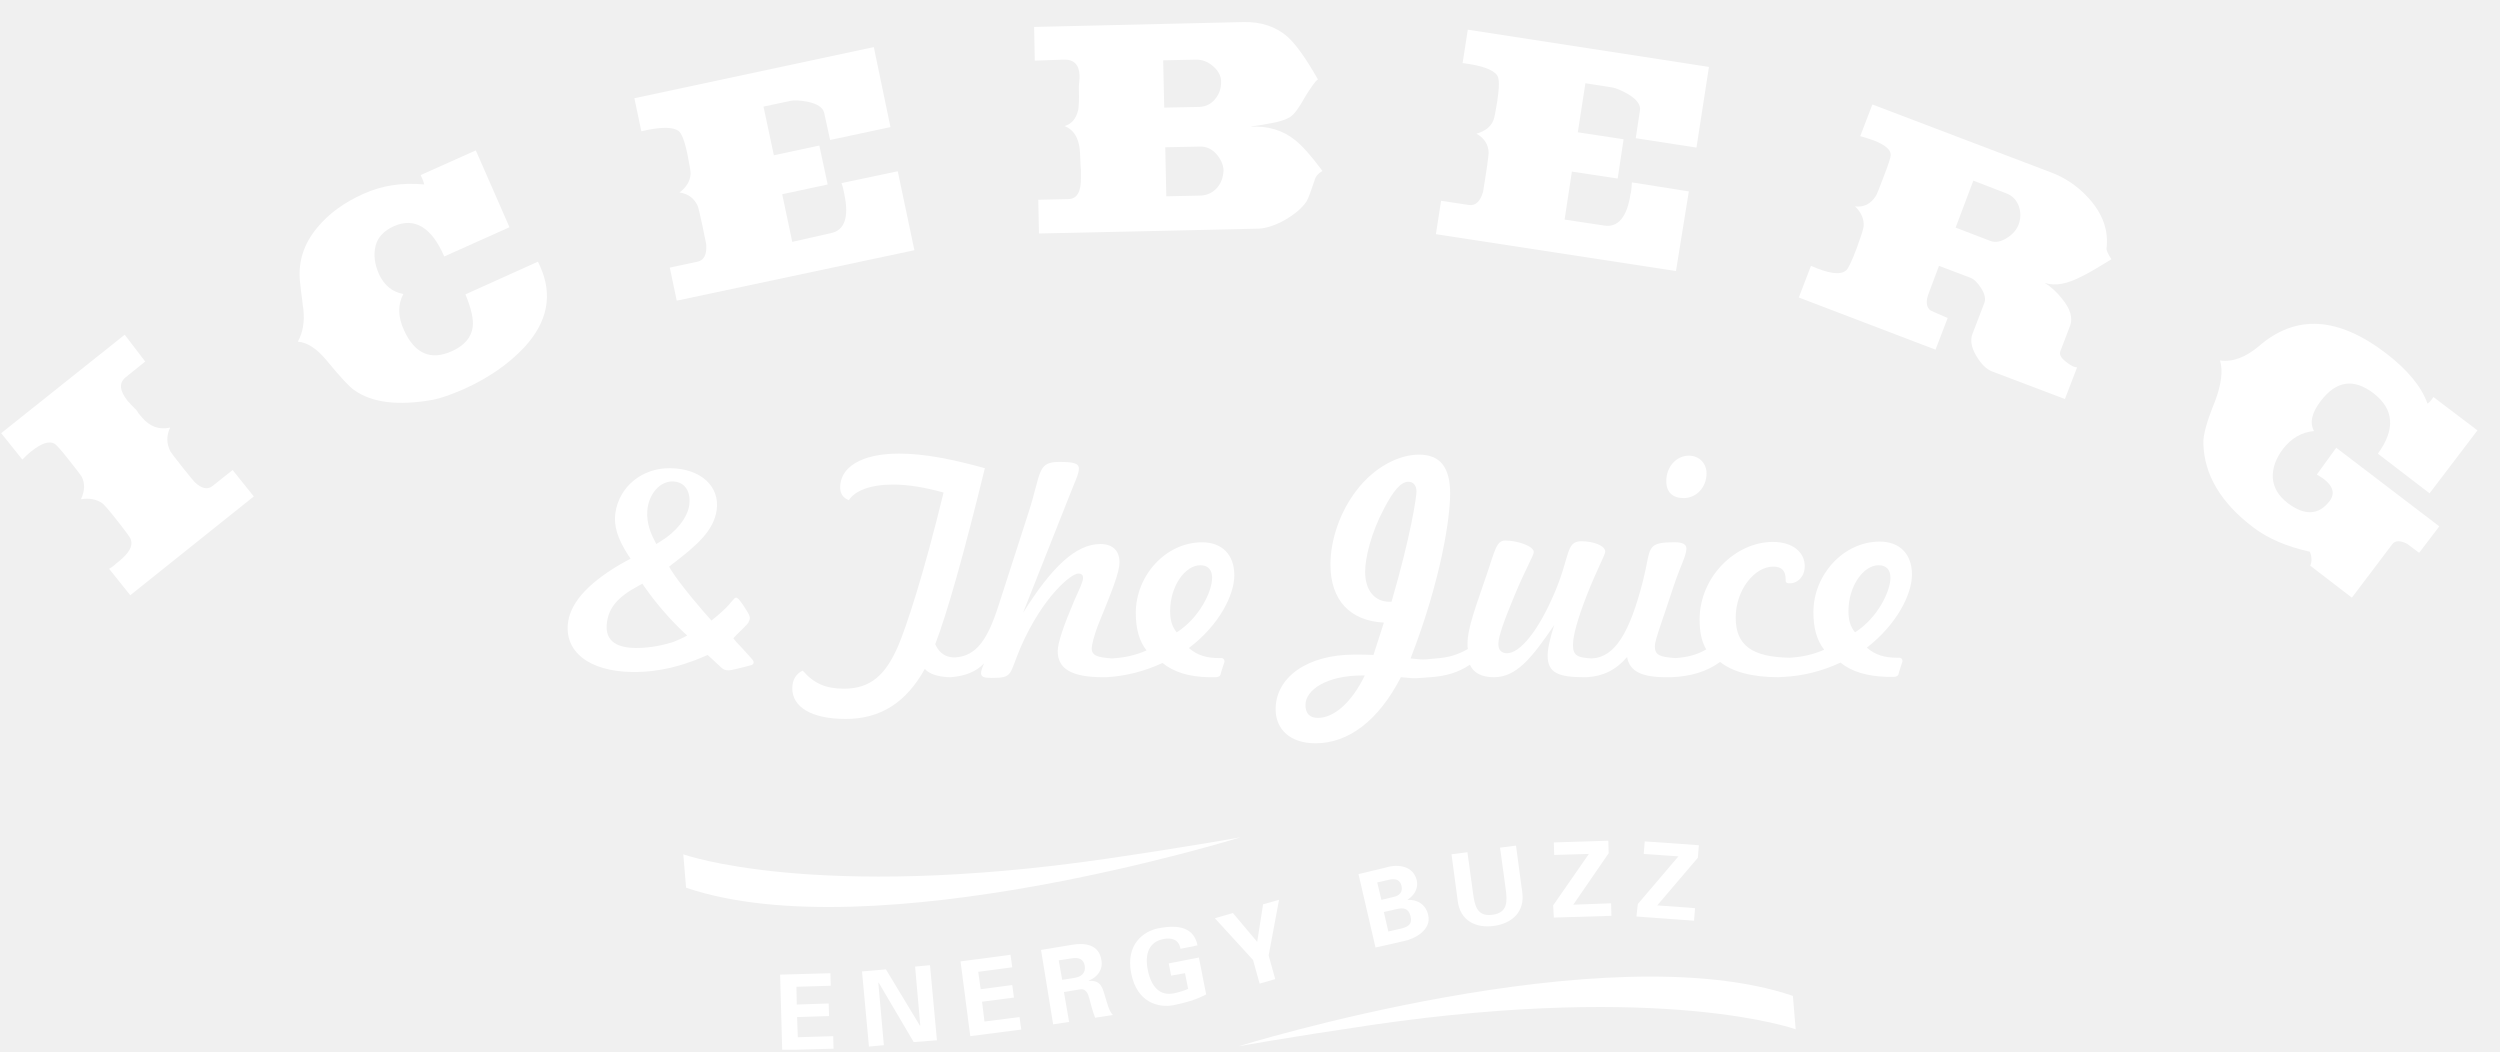
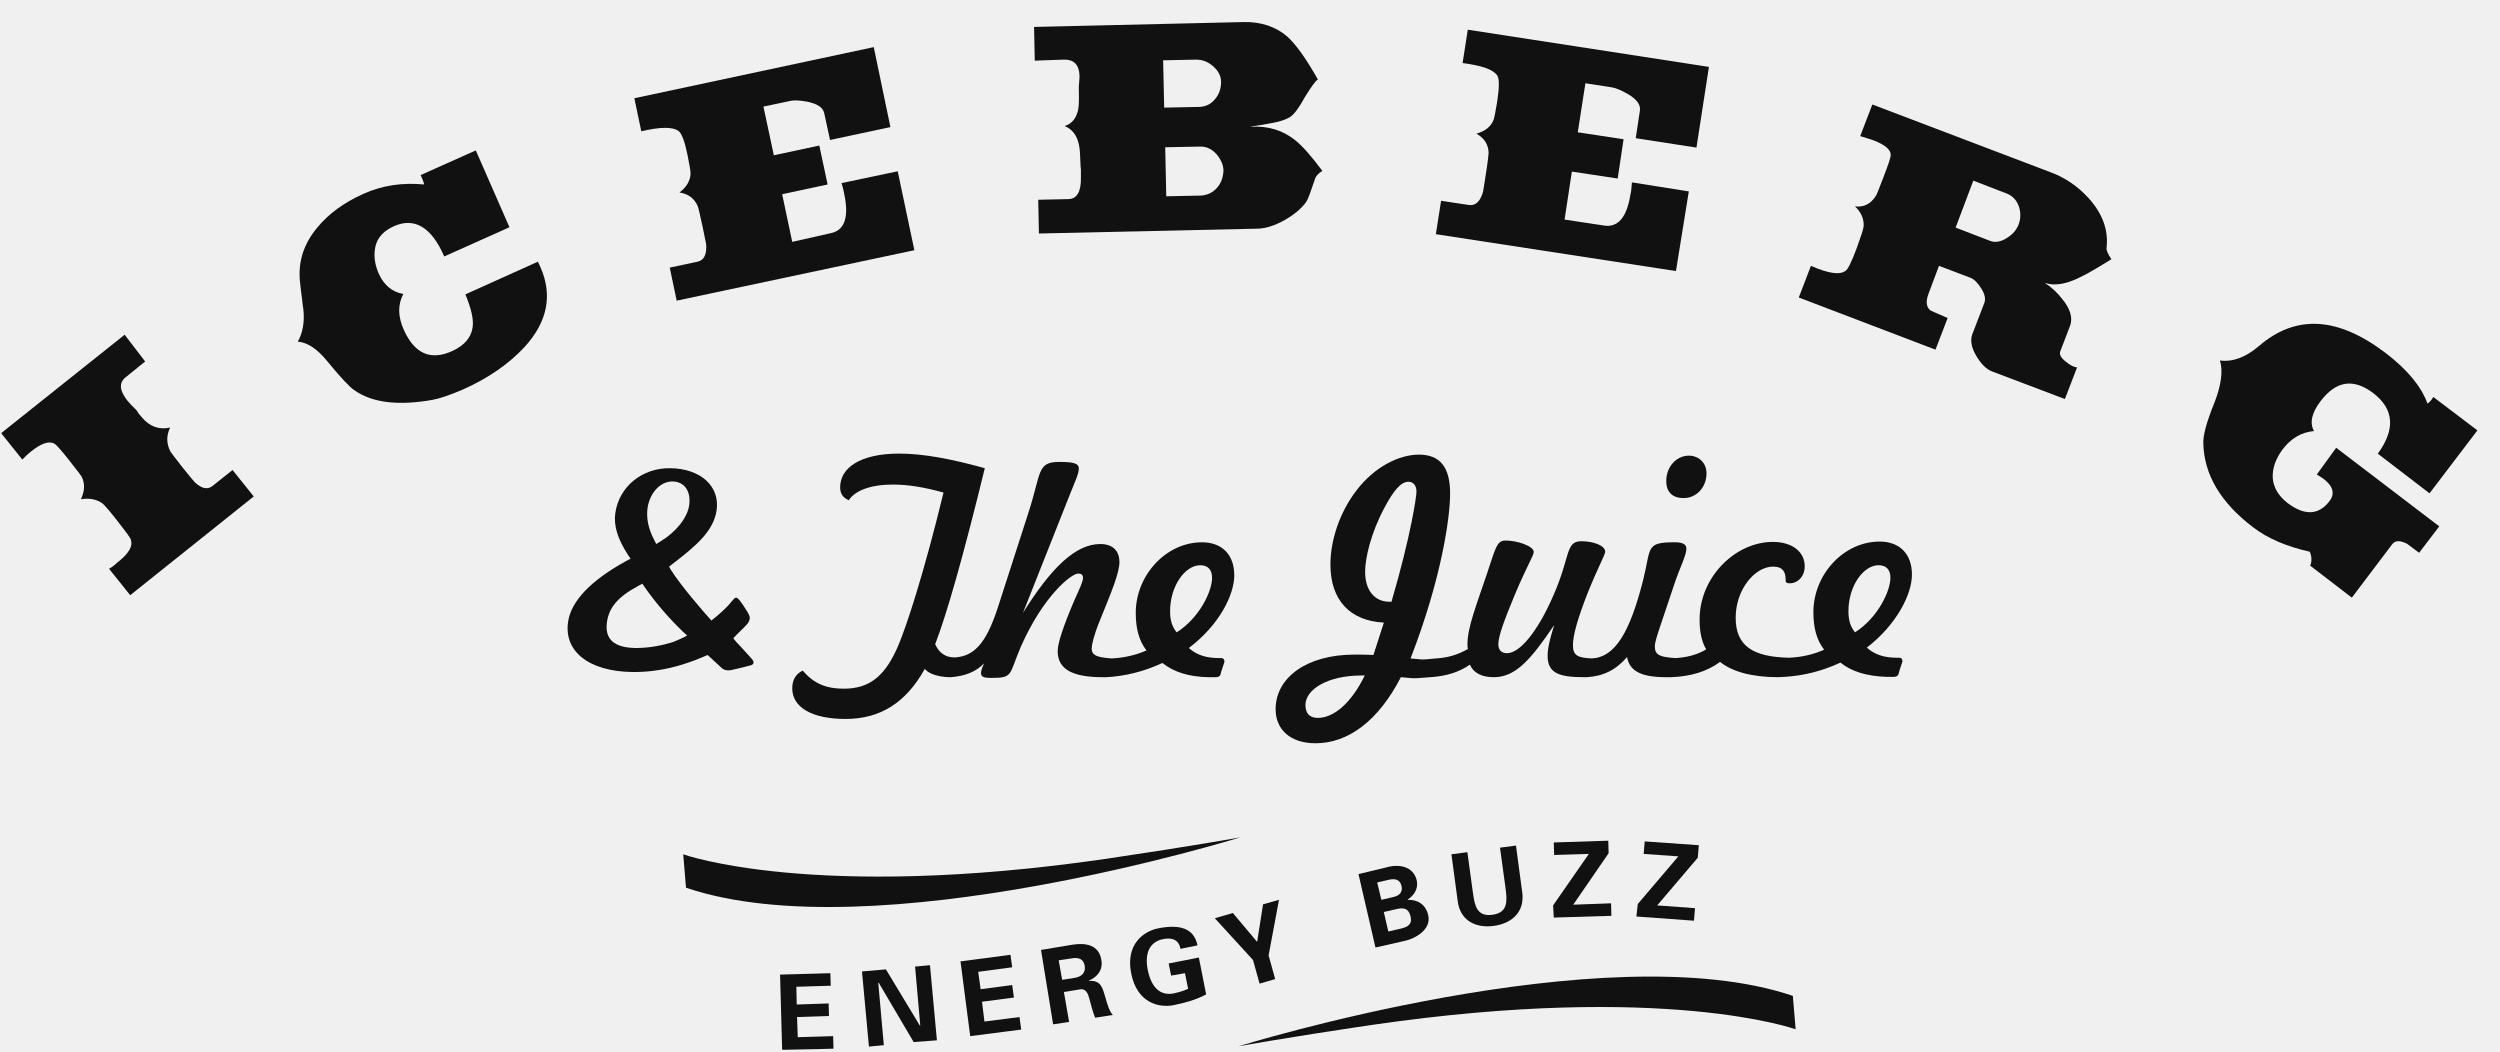
<svg xmlns="http://www.w3.org/2000/svg" width="107" height="45" viewBox="0 0 107 45" fill="none">
-   <g clip-path="url(#clip0_2400_1462)">
-     <path d="M9.094 20.802C8.887 20.965 8.634 20.921 8.337 20.638C8.293 20.593 8.129 20.4 7.832 20.027C7.491 19.596 7.312 19.358 7.298 19.328C7.119 18.985 7.119 18.643 7.283 18.301C6.808 18.405 6.407 18.256 6.08 17.869L5.917 17.676C5.887 17.631 5.872 17.586 5.842 17.557C5.827 17.527 5.798 17.512 5.783 17.497C5.724 17.438 5.664 17.378 5.605 17.318C5.56 17.259 5.516 17.214 5.471 17.17C5.115 16.723 5.085 16.396 5.367 16.157L6.214 15.473L5.337 14.326L0.051 18.539L0.957 19.67C1.016 19.611 1.09 19.536 1.15 19.477C1.224 19.417 1.283 19.358 1.343 19.313C1.773 18.971 2.1 18.866 2.323 18.985C2.412 19.03 2.62 19.268 2.961 19.7C3.303 20.132 3.481 20.37 3.496 20.4C3.645 20.697 3.63 21.01 3.466 21.367C3.823 21.308 4.135 21.367 4.387 21.546C4.476 21.62 4.684 21.858 5.011 22.275C5.382 22.751 5.59 23.019 5.605 23.109C5.694 23.377 5.516 23.674 5.1 24.017C5.04 24.061 4.966 24.121 4.907 24.18C4.833 24.24 4.758 24.299 4.669 24.344L5.575 25.475L10.862 21.248L9.956 20.117L9.094 20.802Z" fill="white" />
-     <path d="M23.023 11.2L19.92 12.599C20.172 13.209 20.276 13.671 20.232 13.998C20.172 14.445 19.875 14.787 19.355 15.025C18.435 15.442 17.752 15.144 17.291 14.132C17.024 13.552 17.024 13.031 17.262 12.584C16.786 12.495 16.445 12.212 16.222 11.736C16.029 11.304 15.984 10.902 16.073 10.53C16.163 10.158 16.43 9.875 16.86 9.681C17.737 9.294 18.464 9.711 19.014 10.976L21.806 9.726L20.365 6.437L18.004 7.493C18.108 7.717 18.152 7.851 18.152 7.895C17.202 7.806 16.341 7.94 15.554 8.297C14.722 8.669 14.069 9.146 13.579 9.741C12.999 10.441 12.762 11.185 12.836 12.018C12.866 12.316 12.896 12.569 12.925 12.763C12.94 12.971 12.97 13.12 12.985 13.239C13.044 13.79 12.955 14.251 12.747 14.623C13.148 14.653 13.564 14.921 13.98 15.427C14.574 16.156 14.975 16.573 15.153 16.692C15.925 17.243 17.054 17.377 18.539 17.109C18.851 17.049 19.281 16.901 19.831 16.663C20.9 16.186 21.776 15.576 22.444 14.861C23.439 13.775 23.662 12.629 23.127 11.423L23.023 11.2Z" fill="white" />
-     <path d="M29.038 5.604C29.172 5.693 29.306 6.035 29.424 6.616C29.514 7.048 29.558 7.33 29.558 7.435C29.543 7.747 29.38 8.015 29.083 8.238C29.469 8.298 29.721 8.491 29.87 8.834C29.885 8.864 29.959 9.161 30.078 9.727L30.226 10.456C30.256 10.888 30.137 11.141 29.855 11.2L28.667 11.454L28.964 12.868L39.136 10.709L38.424 7.33L36.018 7.837C36.062 7.97 36.092 8.075 36.107 8.164C36.122 8.238 36.137 8.298 36.137 8.313C36.345 9.295 36.151 9.861 35.557 9.98L33.909 10.352L33.478 8.313L35.424 7.896L35.067 6.229L33.122 6.646L32.677 4.562L33.805 4.324C33.983 4.279 34.236 4.294 34.562 4.353C34.978 4.443 35.216 4.592 35.275 4.83L35.528 5.991L38.112 5.44L37.399 2.016L27.152 4.205L27.449 5.619C28.266 5.425 28.801 5.425 29.038 5.604Z" fill="white" />
-     <path d="M45.522 2.552C45.968 2.537 46.19 2.775 46.205 3.237C46.205 3.311 46.205 3.4 46.19 3.519C46.175 3.638 46.175 3.743 46.175 3.802C46.19 4.264 46.175 4.561 46.146 4.71C46.057 5.082 45.864 5.306 45.567 5.395C45.893 5.529 46.086 5.782 46.175 6.169C46.22 6.333 46.235 6.645 46.25 7.107L46.264 7.27V7.583C46.279 8.193 46.101 8.506 45.745 8.521L44.438 8.55L44.468 9.994L53.868 9.786C54.194 9.771 54.566 9.652 54.996 9.414C55.427 9.161 55.724 8.908 55.917 8.625C56.006 8.476 56.11 8.178 56.259 7.732C56.303 7.553 56.422 7.419 56.6 7.315C56.125 6.675 55.739 6.243 55.442 6.005C54.907 5.573 54.269 5.38 53.526 5.425C53.556 5.41 53.63 5.395 53.779 5.38C53.927 5.365 54.135 5.32 54.388 5.276C54.744 5.216 55.026 5.127 55.219 5.008C55.397 4.889 55.605 4.606 55.858 4.144C56.125 3.713 56.303 3.46 56.407 3.4C55.902 2.507 55.457 1.882 55.086 1.555C54.595 1.138 53.972 0.929 53.229 0.944L44.26 1.153L44.289 2.596L45.522 2.552ZM52.071 8.059C51.878 8.268 51.625 8.372 51.328 8.372L49.918 8.402L49.873 6.303L51.388 6.273C51.64 6.273 51.863 6.377 52.056 6.586C52.249 6.809 52.353 7.032 52.368 7.285C52.353 7.598 52.264 7.851 52.071 8.059ZM51.195 2.552C51.462 2.552 51.7 2.641 51.922 2.835C52.145 3.028 52.264 3.251 52.264 3.504C52.264 3.772 52.19 4.025 52.011 4.234C51.833 4.457 51.611 4.561 51.343 4.576L49.829 4.606L49.784 2.582L51.195 2.552Z" fill="white" />
-     <path d="M72.282 8.193L69.846 7.806C69.832 7.939 69.832 8.059 69.817 8.148C69.802 8.222 69.802 8.282 69.787 8.297C69.638 9.294 69.252 9.755 68.644 9.651L66.965 9.398L67.277 7.344L69.237 7.642L69.49 5.96L67.53 5.662L67.856 3.563L69 3.742C69.178 3.772 69.416 3.876 69.698 4.04C70.069 4.263 70.233 4.501 70.188 4.739L70.01 5.915L72.609 6.317L73.143 2.864L62.822 1.271L62.599 2.7C63.431 2.804 63.921 2.983 64.085 3.236C64.174 3.37 64.174 3.727 64.085 4.322C64.01 4.754 63.966 5.037 63.921 5.141C63.802 5.439 63.55 5.617 63.194 5.722C63.535 5.915 63.713 6.198 63.713 6.555C63.713 6.585 63.684 6.898 63.594 7.463L63.476 8.207C63.357 8.624 63.149 8.818 62.867 8.773L61.679 8.594L61.456 10.023L71.732 11.601L72.282 8.193Z" fill="white" />
-     <path d="M89.389 8.476C88.929 7.97 88.379 7.597 87.77 7.374L80.138 4.472L79.618 5.826C79.722 5.856 79.826 5.886 79.915 5.915C80.004 5.945 80.093 5.975 80.182 6.005C80.687 6.198 80.924 6.407 80.924 6.63C80.924 6.734 80.821 7.047 80.613 7.583C80.42 8.089 80.316 8.357 80.286 8.386C80.063 8.744 79.751 8.878 79.395 8.833C79.662 9.086 79.781 9.369 79.766 9.681C79.751 9.815 79.647 10.128 79.469 10.619C79.246 11.214 79.083 11.542 78.994 11.587C78.756 11.78 78.251 11.706 77.509 11.378L76.989 12.733L82.84 14.966L83.36 13.611C82.885 13.402 82.632 13.298 82.603 13.269C82.439 13.12 82.424 12.882 82.543 12.569L82.989 11.378L84.325 11.884C84.489 11.944 84.652 12.108 84.8 12.346C84.949 12.584 84.993 12.792 84.934 12.956L84.414 14.31C84.325 14.564 84.37 14.861 84.578 15.219C84.786 15.576 85.023 15.814 85.276 15.903L88.379 17.079L88.899 15.725C88.869 15.725 88.825 15.71 88.765 15.695C88.676 15.665 88.558 15.591 88.409 15.472C88.201 15.308 88.127 15.159 88.186 15.025L88.602 13.938C88.721 13.611 88.617 13.224 88.26 12.792C88.053 12.524 87.8 12.286 87.518 12.108C87.963 12.256 88.498 12.152 89.137 11.81C89.33 11.72 89.523 11.601 89.731 11.482C89.939 11.363 90.147 11.229 90.369 11.095C90.221 10.872 90.146 10.708 90.161 10.619C90.25 9.86 89.998 9.145 89.389 8.476ZM86.404 9.592C86.315 9.83 86.152 10.024 85.914 10.172C85.647 10.351 85.394 10.396 85.172 10.306L83.701 9.741L84.459 7.731L85.885 8.282C86.122 8.371 86.3 8.55 86.404 8.818C86.493 9.086 86.493 9.339 86.404 9.592Z" fill="white" />
-     <path d="M99.16 20.31C99.204 20.34 99.264 20.37 99.308 20.4C99.353 20.43 99.397 20.459 99.442 20.489C99.858 20.802 99.947 21.129 99.709 21.442C99.249 22.052 98.64 22.082 97.912 21.531C97.511 21.218 97.303 20.861 97.274 20.444C97.259 20.028 97.407 19.626 97.704 19.224C98.061 18.762 98.506 18.494 99.041 18.45C98.848 18.107 98.937 17.676 99.323 17.17C99.991 16.291 100.734 16.187 101.58 16.827C102.471 17.512 102.531 18.375 101.773 19.417L103.986 21.114L106.035 18.42L104.149 16.991C104.06 17.14 103.971 17.229 103.897 17.274C103.644 16.559 103.05 15.83 102.115 15.116C100.065 13.553 98.269 13.448 96.695 14.803C96.115 15.294 95.566 15.502 95.016 15.428C95.15 15.86 95.076 16.455 94.794 17.199C94.452 18.033 94.289 18.628 94.304 18.971C94.333 20.31 95.046 21.516 96.442 22.573C97.066 23.049 97.868 23.392 98.863 23.615C98.952 23.838 98.952 24.047 98.877 24.21L100.66 25.58L102.382 23.302C102.516 23.124 102.724 23.124 103.021 23.273L103.54 23.66L104.402 22.528L99.991 19.164L99.16 20.31Z" fill="white" />
-     <path d="M38.484 19.414C36.821 19.414 35.959 20.024 35.959 20.858C35.959 21.126 36.078 21.305 36.331 21.409C36.583 21.007 37.251 20.739 38.217 20.739C38.87 20.739 39.583 20.858 40.385 21.081C39.509 24.683 38.781 26.842 38.454 27.616C37.92 28.866 37.281 29.476 36.123 29.476C35.365 29.476 34.846 29.268 34.356 28.702C34.074 28.836 33.91 29.089 33.91 29.461C33.91 30.25 34.712 30.771 36.197 30.771C37.682 30.771 38.781 30.072 39.583 28.628C39.895 29 40.682 28.985 40.682 28.985C41.291 28.94 41.766 28.762 42.122 28.39C42.033 28.583 41.989 28.717 41.989 28.806C41.989 28.97 42.107 29.015 42.434 29.015C43.385 29.015 43.177 28.881 43.696 27.675C44.647 25.517 45.85 24.549 46.147 24.549C46.295 24.549 46.355 24.609 46.355 24.743C46.355 24.877 46.221 25.174 45.983 25.695C45.508 26.812 45.27 27.526 45.27 27.869C45.27 28.643 45.894 28.985 47.216 28.985C47.26 28.985 47.305 28.985 47.349 28.985C48.151 28.94 48.953 28.747 49.755 28.375C50.23 28.762 50.884 28.97 51.745 28.985C51.745 28.985 51.745 28.985 51.819 28.985C51.834 28.985 51.849 28.985 51.864 28.985C51.908 28.985 51.983 28.985 52.027 28.985C52.131 28.985 52.22 28.941 52.235 28.881C52.265 28.747 52.398 28.36 52.398 28.36C52.428 28.271 52.384 28.181 52.295 28.166H52.28C52.25 28.166 52.22 28.166 52.191 28.166C51.641 28.166 51.24 28.047 50.884 27.735C52.206 26.738 52.829 25.442 52.829 24.624C52.829 23.731 52.295 23.21 51.448 23.21C49.904 23.21 48.612 24.624 48.612 26.231C48.612 26.886 48.745 27.422 49.072 27.839C48.597 28.047 48.122 28.151 47.587 28.181C46.978 28.137 46.726 28.062 46.726 27.75C46.726 27.616 46.815 27.199 47.053 26.618C47.572 25.338 47.914 24.52 47.914 24.058C47.914 23.582 47.632 23.284 47.097 23.284C46.043 23.284 45.003 24.282 43.785 26.231L45.79 21.171C45.998 20.635 46.176 20.292 46.176 20.054C46.176 19.816 45.909 19.771 45.33 19.771C44.38 19.771 44.572 20.233 44.023 21.93L42.746 25.889C42.286 27.333 41.81 28.077 40.89 28.137C40.355 28.151 40.132 27.809 40.028 27.571C40.533 26.261 41.246 23.746 42.152 20.039C40.756 19.652 39.553 19.414 38.484 19.414ZM51.374 24.192C51.701 24.192 51.879 24.386 51.879 24.728C51.879 25.308 51.344 26.44 50.364 27.065C50.156 26.812 50.082 26.529 50.082 26.157C50.082 25.085 50.721 24.192 51.374 24.192Z" fill="white" />
-     <path d="M71.317 20.589C71.317 21.065 71.585 21.318 72.06 21.318C72.609 21.318 73.04 20.857 73.04 20.262C73.04 19.815 72.713 19.502 72.283 19.502C71.763 19.502 71.317 19.964 71.317 20.589Z" fill="white" />
-     <path d="M81.832 24.594C81.832 23.701 81.297 23.18 80.451 23.18C78.906 23.18 77.614 24.594 77.614 26.201C77.614 26.856 77.748 27.392 78.075 27.809C77.6 28.017 77.124 28.121 76.59 28.151C75.001 28.121 74.288 27.63 74.288 26.439C74.288 25.234 75.105 24.251 75.892 24.251C76.263 24.251 76.426 24.43 76.426 24.802C76.426 24.906 76.426 24.966 76.605 24.966C76.946 24.966 77.243 24.668 77.243 24.236C77.243 23.641 76.738 23.194 75.877 23.194C74.288 23.194 72.743 24.683 72.743 26.514C72.743 27.02 72.818 27.437 73.026 27.794C72.625 28.032 72.194 28.136 71.704 28.166C71.065 28.121 70.828 28.047 70.828 27.675C70.828 27.481 70.932 27.184 71.065 26.782L71.659 25.01C71.912 24.251 72.179 23.775 72.179 23.477C72.179 23.299 72.016 23.209 71.689 23.209C70.412 23.209 70.679 23.433 70.323 24.847C69.759 27.05 69.135 28.136 68.125 28.181C67.531 28.151 67.323 28.062 67.323 27.615C67.323 27.184 67.531 26.469 67.917 25.472C68.363 24.34 68.704 23.745 68.704 23.611C68.704 23.358 68.214 23.165 67.68 23.165C66.996 23.165 67.219 23.82 66.492 25.472C65.823 27.02 65.051 27.958 64.502 27.958C64.264 27.958 64.13 27.824 64.13 27.571C64.13 27.228 64.383 26.544 64.828 25.472C65.304 24.326 65.645 23.775 65.645 23.626C65.645 23.373 64.947 23.135 64.427 23.135C64.056 23.135 63.997 23.507 63.64 24.564C63.195 25.889 62.809 26.856 62.809 27.556C62.809 27.63 62.809 27.704 62.824 27.779C62.378 28.032 61.962 28.151 61.457 28.181C61.249 28.196 61.086 28.226 60.893 28.226C60.76 28.226 60.581 28.196 60.373 28.181C61.695 24.772 62.066 22.152 62.066 21.125C62.066 19.994 61.636 19.458 60.73 19.458C59.868 19.458 58.814 19.994 58.057 20.991C57.359 21.899 56.943 23.09 56.943 24.162C56.943 25.68 57.775 26.573 59.23 26.648L58.784 28.032C58.532 28.017 58.265 28.017 57.968 28.017C55.933 28.017 54.597 29 54.597 30.354C54.597 31.217 55.22 31.813 56.304 31.813C57.7 31.813 58.992 30.86 59.958 28.985C60.195 29 60.388 29.029 60.522 29.029C60.715 29.029 60.938 29 61.22 28.985C61.873 28.94 62.408 28.791 62.913 28.449C63.061 28.791 63.403 28.985 63.937 28.985C64.888 28.985 65.541 28.196 66.521 26.752C66.343 27.317 66.239 27.749 66.239 28.062C66.239 28.791 66.685 28.985 67.798 28.985C67.843 28.985 67.873 28.985 67.917 28.985C68.615 28.94 69.15 28.687 69.64 28.121C69.744 28.732 70.263 28.985 71.303 28.985C71.362 28.985 71.437 28.985 71.511 28.985C72.357 28.955 73.055 28.747 73.62 28.33C74.139 28.747 74.971 28.985 76.129 28.985C76.159 28.985 76.233 28.97 76.367 28.97C77.169 28.925 77.971 28.732 78.773 28.36C79.248 28.747 79.901 28.94 80.748 28.97C80.748 28.97 80.748 28.97 80.763 28.97C80.763 28.97 80.763 28.97 80.852 28.97C80.867 28.97 80.881 28.97 80.896 28.97C80.941 28.97 81.015 28.97 81.06 28.97C81.149 28.97 81.238 28.925 81.253 28.866C81.282 28.732 81.416 28.345 81.416 28.345C81.446 28.255 81.401 28.166 81.312 28.151C81.312 28.151 81.312 28.151 81.297 28.151C81.267 28.151 81.238 28.151 81.208 28.151C80.659 28.151 80.258 28.032 79.901 27.719C81.208 26.707 81.832 25.412 81.832 24.594ZM56.408 30.726C56.052 30.726 55.874 30.533 55.874 30.175C55.874 29.52 56.794 28.91 58.294 28.91C58.339 28.91 58.383 28.91 58.413 28.91C57.834 30.101 57.077 30.726 56.408 30.726ZM59.557 25.755C59.512 25.755 59.497 25.755 59.468 25.755C58.844 25.755 58.428 25.278 58.428 24.474C58.428 23.879 58.681 22.807 59.245 21.75C59.646 20.991 59.958 20.619 60.284 20.619C60.477 20.619 60.626 20.768 60.626 21.036C60.626 21.259 60.388 22.912 59.557 25.755ZM79.396 27.064C79.188 26.811 79.114 26.529 79.114 26.157C79.114 25.085 79.753 24.192 80.406 24.192C80.733 24.192 80.911 24.385 80.911 24.727C80.911 25.293 80.376 26.439 79.396 27.064Z" fill="white" />
-     <path d="M32.173 28.464C32.277 28.404 32.277 28.33 32.202 28.226L31.772 27.749C31.742 27.72 31.638 27.601 31.519 27.482L31.386 27.318C31.519 27.169 31.876 26.827 31.876 26.827C31.891 26.797 31.905 26.782 31.935 26.767C31.98 26.722 32.009 26.663 32.039 26.633C32.039 26.633 32.039 26.633 32.039 26.618C32.128 26.469 32.099 26.38 32.009 26.216C31.95 26.127 31.683 25.666 31.549 25.591C31.46 25.547 31.415 25.636 31.267 25.799C31.252 25.814 31.222 25.859 31.193 25.889C31.044 26.053 30.792 26.291 30.45 26.559C30.138 26.216 29.143 25.07 28.713 24.385L28.638 24.252L28.772 24.147C29.841 23.329 30.539 22.718 30.673 21.84C30.821 20.813 29.99 20.054 28.683 20.039C27.48 20.024 26.5 20.828 26.337 21.959C26.262 22.495 26.426 23.046 26.886 23.76L26.99 23.909L26.797 24.013C25.282 24.847 24.451 25.725 24.317 26.603C24.124 27.883 25.208 28.732 27.049 28.762C28.312 28.776 29.218 28.449 29.752 28.256C30.02 28.151 30.287 28.032 30.287 28.032L30.836 28.538C30.97 28.687 31.133 28.717 31.326 28.672C31.326 28.672 31.802 28.568 31.95 28.523C32.069 28.494 32.158 28.464 32.173 28.464ZM27.718 21.736C27.807 21.14 28.223 20.605 28.787 20.605C29.336 20.619 29.574 21.066 29.5 21.617C29.425 22.168 28.921 22.778 28.282 23.165L28.089 23.284L28 23.105C27.747 22.629 27.658 22.168 27.718 21.736ZM28.802 27.482C28.401 27.601 27.881 27.735 27.198 27.735C26.545 27.72 25.847 27.541 25.98 26.618C26.069 26.023 26.411 25.561 27.332 25.07L27.495 24.981L27.584 25.115C28.074 25.814 28.638 26.469 29.247 27.05L29.411 27.199C29.232 27.303 29.024 27.392 28.802 27.482Z" fill="white" />
-     <path d="M33.389 41.714L35.542 41.654L35.557 42.19L34.087 42.234L34.102 42.994L35.468 42.949L35.483 43.485L34.116 43.529L34.146 44.393L35.661 44.348L35.676 44.884L33.478 44.944L33.389 41.714Z" fill="white" />
-     <path d="M39.106 44.6L37.606 42.054L37.592 42.069L37.829 44.734L37.191 44.793L36.894 41.578L37.918 41.489L39.373 43.9L39.388 43.885L39.166 41.37L39.804 41.31L40.101 44.525L39.106 44.6Z" fill="white" />
-     <path d="M41.111 41.147L43.25 40.864L43.324 41.4L41.869 41.594L41.973 42.338L43.324 42.159L43.398 42.695L42.032 42.874L42.136 43.722L43.636 43.529L43.71 44.065L41.527 44.347L41.111 41.147Z" fill="white" />
-     <path d="M45.758 43.738L45.075 43.842L44.556 40.657L45.907 40.433C46.456 40.344 47.036 40.433 47.14 41.088C47.214 41.505 46.976 41.818 46.605 41.967V41.981C47.14 41.952 47.184 42.279 47.318 42.711C47.377 42.904 47.466 43.276 47.63 43.44L46.872 43.559C46.768 43.291 46.694 43.008 46.62 42.726C46.575 42.547 46.486 42.324 46.263 42.339L45.536 42.458L45.758 43.738ZM45.462 41.937L46.026 41.847C46.323 41.788 46.471 41.609 46.427 41.341C46.382 41.059 46.189 40.969 45.892 41.014L45.313 41.103L45.462 41.937Z" fill="white" />
-     <path d="M50.124 41.756L50.02 41.235L51.312 40.982L51.624 42.56C51.401 42.679 51.179 42.769 50.941 42.843C50.793 42.888 50.644 42.932 50.228 43.022C49.605 43.141 48.669 42.932 48.417 41.667C48.164 40.417 48.951 39.851 49.575 39.732C50.481 39.553 51.104 39.717 51.253 40.461L50.525 40.61C50.451 40.208 50.154 40.119 49.783 40.193C49.189 40.312 48.981 40.819 49.129 41.533C49.278 42.248 49.649 42.635 50.243 42.515C50.51 42.456 50.689 42.396 50.852 42.322L50.718 41.652L50.124 41.756Z" fill="white" />
-     <path d="M53.63 41.087L51.996 39.3L52.768 39.077L53.808 40.312L54.06 38.705L54.743 38.511L54.298 40.893L54.58 41.905L53.912 42.099L53.63 41.087Z" fill="white" />
-     <path d="M58.871 40.553L58.144 37.412L59.317 37.129C59.866 36.965 60.49 37.07 60.638 37.68C60.713 38.022 60.534 38.32 60.252 38.499V38.514C60.668 38.499 61.025 38.707 61.128 39.168C61.277 39.794 60.549 40.196 60.059 40.285L58.871 40.553ZM59.629 38.394C59.911 38.335 60.044 38.171 59.985 37.918C59.926 37.665 59.747 37.591 59.465 37.65L58.946 37.769L59.124 38.514L59.629 38.394ZM59.94 39.749C60.252 39.675 60.46 39.57 60.371 39.213C60.282 38.856 60.059 38.841 59.747 38.915L59.228 39.034L59.421 39.868L59.94 39.749Z" fill="white" />
-     <path d="M64.885 36.191L65.153 38.186C65.271 39.034 64.707 39.525 63.935 39.63C63.163 39.734 62.494 39.406 62.39 38.558L62.123 36.563L62.806 36.474L63.044 38.215C63.118 38.751 63.207 39.242 63.875 39.153C64.544 39.064 64.514 38.573 64.44 38.022L64.202 36.28L64.885 36.191Z" fill="white" />
-     <path d="M66.475 38.751L68.004 36.548L66.519 36.592L66.504 36.056L68.836 35.982L68.851 36.518L67.336 38.721L68.955 38.661L68.969 39.197L66.504 39.272L66.475 38.751Z" fill="white" />
-     <path d="M70.099 38.691L71.836 36.652L70.351 36.548L70.395 36.012L72.712 36.176L72.668 36.712L70.93 38.751L72.549 38.87L72.504 39.406L70.039 39.227L70.099 38.691Z" fill="white" />
-     <path d="M53.094 35.836C53.094 35.836 37.383 40.718 29.364 37.994L29.245 36.565C29.245 36.565 34.829 38.574 47.333 36.758C51.164 36.193 53.094 35.836 53.094 35.836Z" fill="white" />
-     <path d="M53.006 44.782C53.006 44.782 68.717 39.9 76.736 42.624L76.855 44.053C76.855 44.053 71.272 42.044 58.768 43.86C54.936 44.425 53.006 44.782 53.006 44.782Z" fill="white" />
+   <g clip-path="url(#clip0_2097_12346)">
+     <mask id="mask0_2097_12346" style="mask-type:luminance" maskUnits="userSpaceOnUse" x="0" y="0" width="107" height="45">
+       <path d="M106.051 0.929H0.051V44.929H106.051V0.929Z" fill="white" />
+     </mask>
+     <g mask="url(#mask0_2097_12346)">
+       <path d="M9.093 20.801C8.885 20.965 8.632 20.92 8.335 20.637C8.291 20.593 8.127 20.399 7.83 20.027C7.489 19.596 7.311 19.357 7.296 19.328C7.117 18.985 7.117 18.643 7.281 18.3C6.806 18.405 6.405 18.256 6.078 17.869L5.915 17.675C5.885 17.631 5.87 17.586 5.84 17.556C5.826 17.526 5.796 17.512 5.781 17.497C5.722 17.437 5.662 17.378 5.603 17.318C5.558 17.259 5.514 17.214 5.469 17.169C5.113 16.723 5.083 16.395 5.365 16.157L6.212 15.472L5.335 14.326L0.049 18.539L0.955 19.67C1.014 19.61 1.088 19.536 1.148 19.476C1.222 19.417 1.281 19.357 1.341 19.313C1.771 18.97 2.098 18.866 2.321 18.985C2.41 19.03 2.618 19.268 2.959 19.7C3.301 20.131 3.479 20.369 3.494 20.399C3.643 20.697 3.628 21.01 3.464 21.367C3.821 21.307 4.133 21.367 4.385 21.546C4.474 21.62 4.682 21.858 5.009 22.275C5.38 22.751 5.588 23.019 5.603 23.108C5.692 23.376 5.514 23.674 5.098 24.016C5.038 24.061 4.964 24.121 4.905 24.18C4.831 24.24 4.756 24.299 4.667 24.344L5.573 25.475L10.86 21.248L9.954 20.116L9.093 20.801Z" fill="#111111" />
+       <path d="M23.022 11.2L19.919 12.599C20.171 13.209 20.275 13.671 20.23 13.998C20.171 14.445 19.874 14.787 19.354 15.025C18.434 15.442 17.751 15.144 17.29 14.132C17.023 13.552 17.023 13.031 17.261 12.584C16.785 12.495 16.444 12.212 16.221 11.736C16.028 11.304 15.983 10.902 16.073 10.53C16.162 10.158 16.429 9.875 16.86 9.681C17.736 9.294 18.463 9.711 19.013 10.976L21.805 9.726L20.364 6.437L18.003 7.493C18.107 7.717 18.151 7.851 18.151 7.895C17.201 7.806 16.34 7.94 15.553 8.297C14.721 8.669 14.068 9.146 13.578 9.741C12.998 10.441 12.761 11.185 12.835 12.018C12.865 12.316 12.895 12.569 12.924 12.763C12.939 12.971 12.969 13.12 12.984 13.239C13.043 13.79 12.954 14.251 12.746 14.623C13.147 14.653 13.563 14.921 13.979 15.427C14.573 16.156 14.974 16.573 15.152 16.692C15.924 17.243 17.053 17.377 18.538 17.109C18.849 17.049 19.28 16.901 19.83 16.663C20.899 16.186 21.775 15.576 22.443 14.861C23.438 13.775 23.661 12.629 23.126 11.423L23.022 11.2Z" fill="#111111" />
+       <path d="M29.036 5.604C29.17 5.693 29.304 6.036 29.422 6.616C29.512 7.048 29.556 7.331 29.556 7.435C29.541 7.747 29.378 8.015 29.081 8.239C29.467 8.298 29.72 8.492 29.868 8.834C29.883 8.864 29.957 9.161 30.076 9.727L30.224 10.456C30.254 10.888 30.135 11.141 29.853 11.201L28.665 11.454L28.962 12.868L39.135 10.709L38.422 7.331L36.016 7.837C36.06 7.971 36.09 8.075 36.105 8.164C36.12 8.239 36.135 8.298 36.135 8.313C36.343 9.295 36.15 9.861 35.556 9.98L33.907 10.352L33.477 8.313L35.422 7.896L35.066 6.229L33.12 6.646L32.675 4.562L33.803 4.324C33.981 4.279 34.234 4.294 34.561 4.354C34.976 4.443 35.214 4.592 35.273 4.83L35.526 5.991L38.11 5.44L37.397 2.017L27.15 4.205L27.447 5.619C28.264 5.425 28.799 5.425 29.036 5.604Z" fill="#111111" />
+       <path d="M45.52 2.552C45.965 2.537 46.188 2.775 46.203 3.236C46.203 3.311 46.203 3.4 46.188 3.519C46.173 3.638 46.173 3.742 46.173 3.802C46.188 4.263 46.173 4.561 46.144 4.71C46.055 5.082 45.862 5.305 45.565 5.395C45.891 5.529 46.084 5.782 46.173 6.169C46.218 6.332 46.233 6.645 46.248 7.106L46.263 7.27V7.583C46.277 8.193 46.099 8.506 45.743 8.521L44.436 8.55L44.466 9.994L53.866 9.786C54.193 9.771 54.564 9.652 54.994 9.414C55.425 9.161 55.722 8.908 55.915 8.625C56.004 8.476 56.108 8.178 56.257 7.732C56.301 7.553 56.42 7.419 56.598 7.315C56.123 6.675 55.737 6.243 55.44 6.005C54.905 5.573 54.267 5.38 53.524 5.424C53.554 5.41 53.628 5.395 53.777 5.38C53.925 5.365 54.133 5.32 54.386 5.276C54.742 5.216 55.024 5.127 55.217 5.008C55.395 4.889 55.603 4.606 55.856 4.144C56.123 3.713 56.301 3.46 56.405 3.4C55.9 2.507 55.455 1.882 55.084 1.554C54.593 1.138 53.97 0.929 53.227 0.944L44.258 1.153L44.288 2.596L45.52 2.552ZM52.069 8.059C51.876 8.268 51.623 8.372 51.326 8.372L49.916 8.401L49.871 6.303L51.386 6.273C51.638 6.273 51.861 6.377 52.054 6.586C52.247 6.809 52.351 7.032 52.366 7.285C52.351 7.598 52.262 7.851 52.069 8.059ZM51.193 2.552C51.46 2.552 51.698 2.641 51.92 2.834C52.143 3.028 52.262 3.251 52.262 3.504C52.262 3.772 52.188 4.025 52.01 4.234C51.831 4.457 51.609 4.561 51.341 4.576L49.827 4.606L49.782 2.581L51.193 2.552Z" fill="#111111" />
+       <path d="M72.281 8.192L69.845 7.805C69.831 7.939 69.831 8.058 69.816 8.147C69.801 8.222 69.801 8.281 69.786 8.296C69.638 9.294 69.251 9.755 68.642 9.651L66.964 9.398L67.276 7.344L69.237 7.641L69.489 5.959L67.529 5.662L67.855 3.563L68.999 3.741C69.177 3.771 69.415 3.875 69.697 4.039C70.068 4.262 70.231 4.501 70.187 4.739L70.009 5.915L72.608 6.317L73.142 2.863L62.821 1.271L62.599 2.699C63.43 2.804 63.92 2.982 64.084 3.235C64.173 3.369 64.173 3.727 64.084 4.322C64.009 4.754 63.965 5.036 63.92 5.141C63.801 5.438 63.549 5.617 63.193 5.721C63.534 5.915 63.712 6.197 63.712 6.555C63.712 6.584 63.683 6.897 63.593 7.463L63.475 8.207C63.356 8.624 63.148 8.817 62.866 8.773L61.678 8.594L61.455 10.023L71.731 11.601L72.281 8.192Z" fill="#111111" />
+       <path d="M89.388 8.476C88.928 7.97 88.378 7.598 87.769 7.374L80.136 4.472L79.617 5.826C79.721 5.856 79.825 5.886 79.914 5.916C80.003 5.945 80.092 5.975 80.181 6.005C80.686 6.198 80.924 6.407 80.924 6.63C80.924 6.734 80.82 7.047 80.612 7.583C80.419 8.089 80.315 8.357 80.285 8.386C80.062 8.744 79.75 8.878 79.394 8.833C79.661 9.086 79.78 9.369 79.765 9.681C79.75 9.815 79.646 10.128 79.468 10.619C79.246 11.215 79.082 11.542 78.993 11.587C78.755 11.78 78.251 11.706 77.508 11.378L76.988 12.733L82.839 14.966L83.359 13.611C82.884 13.403 82.631 13.299 82.602 13.269C82.438 13.12 82.423 12.882 82.542 12.569L82.988 11.378L84.324 11.884C84.488 11.944 84.651 12.108 84.799 12.346C84.948 12.584 84.993 12.792 84.933 12.956L84.413 14.311C84.324 14.564 84.369 14.861 84.577 15.219C84.785 15.576 85.022 15.814 85.275 15.903L88.378 17.079L88.898 15.725C88.868 15.725 88.824 15.71 88.764 15.695C88.675 15.665 88.556 15.591 88.408 15.472C88.2 15.308 88.126 15.159 88.185 15.025L88.601 13.938C88.72 13.611 88.616 13.224 88.26 12.792C88.052 12.524 87.799 12.286 87.517 12.108C87.963 12.257 88.497 12.152 89.136 11.81C89.329 11.721 89.522 11.602 89.73 11.482C89.938 11.363 90.145 11.229 90.368 11.095C90.22 10.872 90.145 10.709 90.16 10.619C90.249 9.86 89.997 9.146 89.388 8.476ZM86.403 9.592C86.314 9.83 86.151 10.024 85.913 10.173C85.646 10.351 85.393 10.396 85.171 10.307L83.701 9.741L84.458 7.731L85.883 8.282C86.121 8.372 86.299 8.55 86.403 8.818C86.492 9.086 86.492 9.339 86.403 9.592Z" fill="#111111" />
+       <path d="M99.158 20.31C99.202 20.34 99.262 20.37 99.306 20.399C99.351 20.429 99.395 20.459 99.44 20.489C99.856 20.801 99.945 21.129 99.707 21.442C99.247 22.052 98.638 22.081 97.91 21.531C97.509 21.218 97.301 20.861 97.272 20.444C97.257 20.027 97.405 19.625 97.702 19.224C98.059 18.762 98.504 18.494 99.039 18.45C98.846 18.107 98.935 17.676 99.321 17.169C99.989 16.291 100.732 16.187 101.578 16.827C102.469 17.512 102.529 18.375 101.771 19.417L103.984 21.114L106.033 18.42L104.147 16.991C104.058 17.14 103.969 17.229 103.895 17.274C103.642 16.559 103.048 15.83 102.113 15.115C100.063 13.552 98.267 13.448 96.692 14.803C96.113 15.294 95.564 15.502 95.014 15.428C95.148 15.86 95.074 16.455 94.792 17.199C94.45 18.033 94.287 18.628 94.302 18.971C94.331 20.31 95.044 21.516 96.44 22.573C97.064 23.049 97.866 23.391 98.861 23.615C98.95 23.838 98.95 24.046 98.876 24.21L100.658 25.579L102.38 23.302C102.514 23.123 102.722 23.123 103.019 23.272L103.538 23.659L104.4 22.528L99.989 19.164L99.158 20.31Z" fill="#111111" />
+       <path d="M38.482 19.414C36.819 19.414 35.958 20.024 35.958 20.858C35.958 21.126 36.076 21.305 36.329 21.409C36.581 21.007 37.249 20.739 38.215 20.739C38.868 20.739 39.581 20.858 40.383 21.081C39.507 24.683 38.779 26.842 38.452 27.616C37.918 28.866 37.279 29.476 36.121 29.476C35.364 29.476 34.844 29.268 34.354 28.702C34.072 28.836 33.908 29.089 33.908 29.461C33.908 30.25 34.71 30.771 36.195 30.771C37.68 30.771 38.779 30.072 39.581 28.628C39.893 29 40.68 28.985 40.68 28.985C41.289 28.94 41.764 28.762 42.12 28.39C42.031 28.583 41.987 28.717 41.987 28.806C41.987 28.97 42.105 29.015 42.432 29.015C43.383 29.015 43.175 28.881 43.694 27.675C44.645 25.517 45.848 24.549 46.145 24.549C46.293 24.549 46.352 24.609 46.352 24.743C46.352 24.877 46.219 25.174 45.981 25.695C45.506 26.812 45.269 27.526 45.269 27.869C45.269 28.643 45.892 28.985 47.214 28.985C47.258 28.985 47.303 28.985 47.347 28.985C48.149 28.94 48.951 28.747 49.753 28.375C50.228 28.762 50.882 28.97 51.743 28.985C51.743 28.985 51.743 28.985 51.817 28.985C51.832 28.985 51.847 28.985 51.862 28.985C51.907 28.985 51.981 28.985 52.025 28.985C52.129 28.985 52.218 28.941 52.233 28.881C52.263 28.747 52.397 28.36 52.397 28.36C52.426 28.271 52.382 28.181 52.293 28.166H52.278C52.248 28.166 52.218 28.166 52.189 28.166C51.639 28.166 51.238 28.047 50.882 27.735C52.203 26.738 52.827 25.442 52.827 24.624C52.827 23.731 52.293 23.21 51.446 23.21C49.902 23.21 48.61 24.624 48.61 26.231C48.61 26.886 48.743 27.422 49.07 27.839C48.595 28.047 48.12 28.151 47.585 28.181C46.976 28.137 46.724 28.062 46.724 27.75C46.724 27.616 46.813 27.199 47.05 26.618C47.57 25.338 47.912 24.52 47.912 24.058C47.912 23.582 47.63 23.284 47.095 23.284C46.041 23.284 45.001 24.282 43.783 26.231L45.788 21.171C45.996 20.635 46.174 20.292 46.174 20.054C46.174 19.816 45.907 19.771 45.328 19.771C44.377 19.771 44.571 20.233 44.021 21.93L42.744 25.889C42.284 27.333 41.808 28.077 40.888 28.137C40.353 28.151 40.13 27.809 40.026 27.571C40.531 26.261 41.244 23.746 42.15 20.039C40.754 19.652 39.551 19.414 38.482 19.414ZM51.372 24.192C51.699 24.192 51.877 24.386 51.877 24.728C51.877 25.308 51.342 26.44 50.362 27.065C50.154 26.812 50.08 26.529 50.08 26.157C50.08 25.085 50.718 24.192 51.372 24.192Z" fill="#111111" />
+       <path d="M71.316 20.589C71.316 21.065 71.584 21.318 72.059 21.318C72.608 21.318 73.039 20.857 73.039 20.261C73.039 19.815 72.712 19.502 72.282 19.502C71.762 19.502 71.316 19.963 71.316 20.589Z" fill="#111111" />
+       <path d="M81.831 24.593C81.831 23.7 81.296 23.179 80.45 23.179C78.905 23.179 77.613 24.593 77.613 26.201C77.613 26.856 77.747 27.392 78.074 27.808C77.599 28.017 77.123 28.121 76.589 28.151C75 28.121 74.287 27.63 74.287 26.439C74.287 25.233 75.104 24.251 75.891 24.251C76.262 24.251 76.425 24.43 76.425 24.802C76.425 24.906 76.425 24.965 76.603 24.965C76.945 24.965 77.242 24.668 77.242 24.236C77.242 23.641 76.737 23.194 75.876 23.194C74.287 23.194 72.743 24.683 72.743 26.513C72.743 27.02 72.817 27.436 73.025 27.794C72.624 28.032 72.193 28.136 71.703 28.166C71.064 28.121 70.827 28.047 70.827 27.674C70.827 27.481 70.931 27.183 71.064 26.781L71.658 25.01C71.911 24.251 72.178 23.775 72.178 23.477C72.178 23.298 72.015 23.209 71.688 23.209C70.411 23.209 70.678 23.432 70.322 24.846C69.758 27.049 69.134 28.136 68.124 28.181C67.53 28.151 67.322 28.061 67.322 27.615C67.322 27.183 67.53 26.469 67.916 25.471C68.362 24.34 68.703 23.745 68.703 23.611C68.703 23.358 68.213 23.164 67.679 23.164C66.996 23.164 67.218 23.819 66.491 25.471C65.822 27.02 65.05 27.957 64.501 27.957C64.263 27.957 64.129 27.823 64.129 27.57C64.129 27.228 64.382 26.543 64.827 25.471C65.303 24.325 65.644 23.775 65.644 23.626C65.644 23.373 64.946 23.134 64.426 23.134C64.055 23.134 63.996 23.507 63.639 24.564C63.194 25.888 62.808 26.856 62.808 27.555C62.808 27.63 62.808 27.704 62.823 27.779C62.377 28.032 61.961 28.151 61.456 28.181C61.248 28.195 61.085 28.225 60.892 28.225C60.758 28.225 60.58 28.195 60.372 28.181C61.694 24.772 62.065 22.152 62.065 21.125C62.065 19.994 61.635 19.458 60.729 19.458C59.867 19.458 58.813 19.994 58.056 20.991C57.358 21.899 56.942 23.09 56.942 24.162C56.942 25.68 57.774 26.573 59.229 26.647L58.783 28.032C58.531 28.017 58.264 28.017 57.967 28.017C55.932 28.017 54.596 28.999 54.596 30.354C54.596 31.217 55.219 31.812 56.303 31.812C57.699 31.812 58.991 30.86 59.957 28.984C60.194 28.999 60.387 29.029 60.521 29.029C60.714 29.029 60.937 28.999 61.219 28.984C61.872 28.94 62.407 28.791 62.912 28.448C63.06 28.791 63.402 28.984 63.936 28.984C64.887 28.984 65.54 28.195 66.52 26.752C66.342 27.317 66.238 27.749 66.238 28.061C66.238 28.791 66.684 28.984 67.797 28.984C67.842 28.984 67.872 28.984 67.916 28.984C68.614 28.94 69.149 28.687 69.639 28.121C69.743 28.731 70.263 28.984 71.302 28.984C71.361 28.984 71.436 28.984 71.51 28.984C72.356 28.955 73.054 28.746 73.619 28.329C74.138 28.746 74.97 28.984 76.128 28.984C76.158 28.984 76.232 28.97 76.366 28.97C77.168 28.925 77.97 28.731 78.772 28.359C79.247 28.746 79.9 28.94 80.747 28.97C80.747 28.97 80.747 28.97 80.762 28.97C80.762 28.97 80.762 28.97 80.851 28.97C80.865 28.97 80.88 28.97 80.895 28.97C80.94 28.97 81.014 28.97 81.059 28.97C81.148 28.97 81.237 28.925 81.252 28.865C81.281 28.731 81.415 28.344 81.415 28.344C81.445 28.255 81.4 28.166 81.311 28.151C81.311 28.151 81.311 28.151 81.296 28.151C81.266 28.151 81.237 28.151 81.207 28.151C80.658 28.151 80.257 28.032 79.9 27.719C81.207 26.707 81.831 25.412 81.831 24.593ZM56.407 30.726C56.051 30.726 55.873 30.532 55.873 30.175C55.873 29.52 56.794 28.91 58.293 28.91C58.338 28.91 58.383 28.91 58.412 28.91C57.833 30.101 57.076 30.726 56.407 30.726ZM59.556 25.754C59.511 25.754 59.496 25.754 59.467 25.754C58.843 25.754 58.427 25.278 58.427 24.474C58.427 23.879 58.679 22.807 59.244 21.75C59.645 20.991 59.957 20.619 60.283 20.619C60.476 20.619 60.625 20.768 60.625 21.036C60.625 21.259 60.387 22.911 59.556 25.754ZM79.395 27.064C79.187 26.811 79.113 26.528 79.113 26.156C79.113 25.084 79.752 24.191 80.405 24.191C80.732 24.191 80.91 24.385 80.91 24.727C80.91 25.293 80.375 26.439 79.395 27.064Z" fill="#111111" />
+       <path d="M32.171 28.464C32.275 28.405 32.275 28.33 32.2 28.226L31.77 27.75C31.74 27.72 31.636 27.601 31.517 27.482L31.384 27.318C31.517 27.169 31.874 26.827 31.874 26.827C31.889 26.797 31.904 26.782 31.933 26.767C31.978 26.723 32.008 26.663 32.037 26.633C32.037 26.633 32.037 26.633 32.037 26.619C32.126 26.47 32.097 26.38 32.008 26.217C31.948 26.127 31.681 25.666 31.547 25.591C31.458 25.547 31.413 25.636 31.265 25.8C31.25 25.815 31.22 25.859 31.191 25.889C31.042 26.053 30.79 26.291 30.448 26.559C30.136 26.217 29.141 25.07 28.711 24.386L28.637 24.252L28.77 24.148C29.839 23.329 30.537 22.719 30.671 21.84C30.82 20.813 29.988 20.054 28.681 20.039C27.478 20.024 26.498 20.828 26.335 21.959C26.261 22.495 26.424 23.046 26.884 23.761L26.988 23.909L26.795 24.014C25.28 24.847 24.449 25.725 24.315 26.604C24.122 27.884 25.206 28.732 27.048 28.762C28.31 28.777 29.216 28.449 29.75 28.256C30.018 28.152 30.285 28.033 30.285 28.033L30.834 28.539C30.968 28.688 31.131 28.717 31.324 28.673C31.324 28.673 31.8 28.568 31.948 28.524C32.067 28.494 32.156 28.464 32.171 28.464ZM27.716 21.736C27.805 21.141 28.221 20.605 28.785 20.605C29.334 20.62 29.572 21.066 29.498 21.617C29.424 22.168 28.919 22.778 28.28 23.165L28.087 23.284L27.998 23.106C27.745 22.629 27.656 22.168 27.716 21.736ZM28.8 27.482C28.399 27.601 27.879 27.735 27.196 27.735C26.543 27.72 25.845 27.541 25.978 26.619C26.067 26.023 26.409 25.562 27.33 25.07L27.493 24.981L27.582 25.115C28.072 25.815 28.637 26.47 29.245 27.05L29.409 27.199C29.23 27.303 29.023 27.392 28.8 27.482Z" fill="#111111" />
+       <path d="M33.387 41.713L35.54 41.653L35.555 42.189L34.085 42.234L34.099 42.993L35.466 42.948L35.48 43.484L34.114 43.529L34.144 44.392L35.659 44.347L35.674 44.883L33.476 44.943L33.387 41.713Z" fill="#111111" />
+       <path d="M39.105 44.6L37.605 42.055L37.59 42.07L37.828 44.734L37.19 44.794L36.893 41.578L37.917 41.489L39.373 43.901L39.387 43.886L39.165 41.37L39.803 41.31L40.1 44.526L39.105 44.6Z" fill="#111111" />
+       <path d="M41.109 41.147L43.248 40.864L43.322 41.4L41.867 41.594L41.971 42.338L43.322 42.159L43.396 42.695L42.03 42.874L42.134 43.722L43.634 43.529L43.708 44.065L41.525 44.347L41.109 41.147Z" fill="#111111" />
+       <path d="M45.758 43.738L45.074 43.842L44.555 40.657L45.906 40.433C46.456 40.344 47.035 40.433 47.139 41.088C47.213 41.505 46.975 41.818 46.604 41.967V41.981C47.139 41.952 47.183 42.279 47.317 42.711C47.376 42.904 47.465 43.276 47.629 43.44L46.871 43.559C46.767 43.291 46.693 43.008 46.619 42.726C46.574 42.547 46.485 42.324 46.262 42.339L45.535 42.458L45.758 43.738ZM45.461 41.937L46.025 41.847C46.322 41.788 46.47 41.609 46.426 41.341C46.381 41.059 46.188 40.969 45.891 41.014L45.312 41.103L45.461 41.937Z" fill="#111111" />
+       <path d="M50.123 41.757L50.019 41.236L51.311 40.983L51.623 42.56C51.4 42.679 51.178 42.769 50.94 42.843C50.792 42.888 50.643 42.932 50.227 43.022C49.604 43.141 48.668 42.932 48.416 41.667C48.163 40.417 48.95 39.851 49.574 39.732C50.48 39.554 51.103 39.717 51.252 40.462L50.524 40.61C50.45 40.209 50.153 40.119 49.782 40.194C49.188 40.313 48.98 40.819 49.128 41.533C49.277 42.248 49.648 42.635 50.242 42.516C50.509 42.456 50.688 42.397 50.851 42.322L50.717 41.652L50.123 41.757Z" fill="#111111" />
+       <path d="M53.628 41.087L51.994 39.301L52.766 39.077L53.806 40.313L54.058 38.705L54.741 38.512L54.296 40.893L54.578 41.905L53.91 42.099L53.628 41.087Z" fill="#111111" />
+       <path d="M58.87 40.553L58.143 37.412L59.316 37.129C59.865 36.965 60.489 37.069 60.637 37.68C60.712 38.022 60.533 38.32 60.251 38.498V38.513C60.667 38.498 61.023 38.707 61.127 39.168C61.276 39.793 60.548 40.195 60.058 40.285L58.87 40.553ZM59.628 38.394C59.91 38.335 60.043 38.171 59.984 37.918C59.925 37.665 59.746 37.59 59.464 37.65L58.944 37.769L59.123 38.513L59.628 38.394ZM59.939 39.749C60.251 39.674 60.459 39.57 60.37 39.213C60.281 38.856 60.058 38.841 59.746 38.915L59.227 39.034L59.42 39.868L59.939 39.749Z" fill="#111111" />
+       <path d="M64.883 36.19L65.151 38.185C65.269 39.033 64.705 39.525 63.933 39.629C63.161 39.733 62.492 39.406 62.388 38.557L62.121 36.563L62.804 36.473L63.042 38.215C63.116 38.751 63.205 39.242 63.873 39.153C64.542 39.063 64.512 38.572 64.438 38.021L64.2 36.28L64.883 36.19Z" fill="#111111" />
+       <path d="M66.473 38.751L68.002 36.548L66.517 36.593L66.502 36.057L68.834 35.982L68.849 36.518L67.334 38.721L68.953 38.662L68.968 39.197L66.502 39.272L66.473 38.751Z" fill="#111111" />
+       <path d="M70.097 38.691L71.834 36.652L70.349 36.548L70.394 36.012L72.71 36.175L72.665 36.711L70.928 38.751L72.547 38.87L72.502 39.406L70.037 39.227L70.097 38.691Z" fill="#111111" />
+       <path d="M53.092 35.836C53.092 35.836 37.38 40.718 29.361 37.994L29.242 36.565C29.242 36.565 34.826 38.575 47.33 36.759C51.161 36.193 53.092 35.836 53.092 35.836Z" fill="#111111" />
+       <path d="M53.004 44.783C53.004 44.783 68.715 39.9 76.734 42.624L76.853 44.053C76.853 44.053 71.269 42.044 58.766 43.86C54.934 44.425 53.004 44.783 53.004 44.783Z" fill="#111111" />
+     </g>
  </g>
  <defs>
-     <clipPath id="clip0_2400_1462">
-       <rect width="106" height="44" fill="white" transform="translate(0.0517578 0.928589)" />
+     <clipPath id="clip0_2097_12346">
+       <rect width="107" height="45" fill="white" />
    </clipPath>
  </defs>
</svg>
